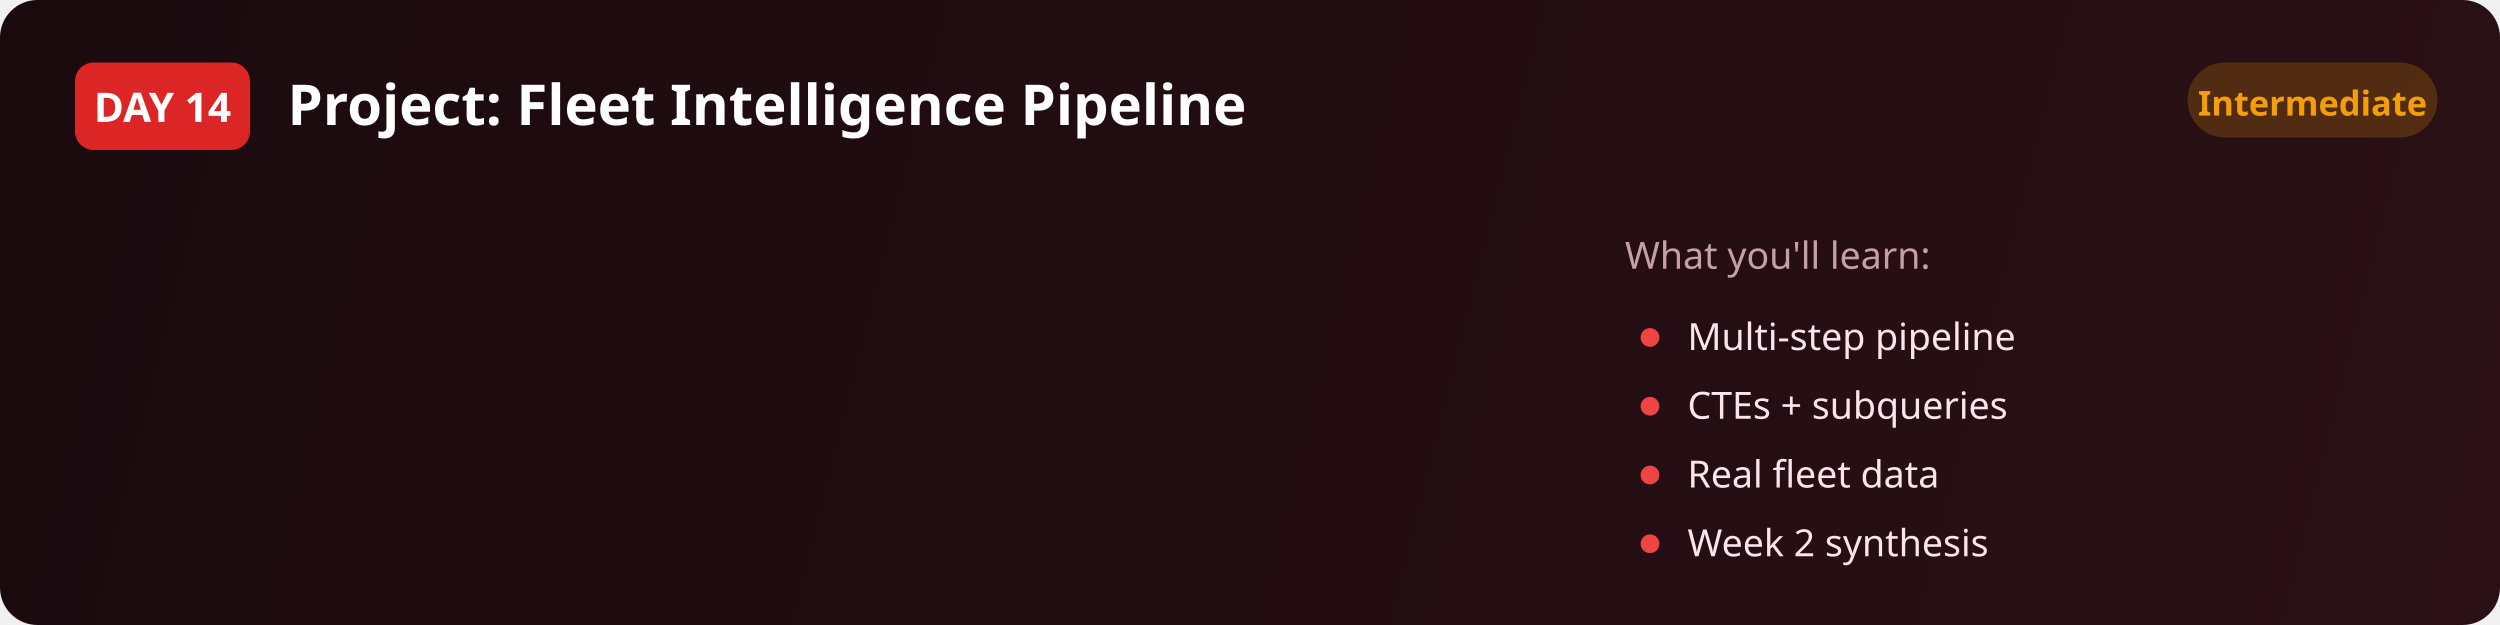
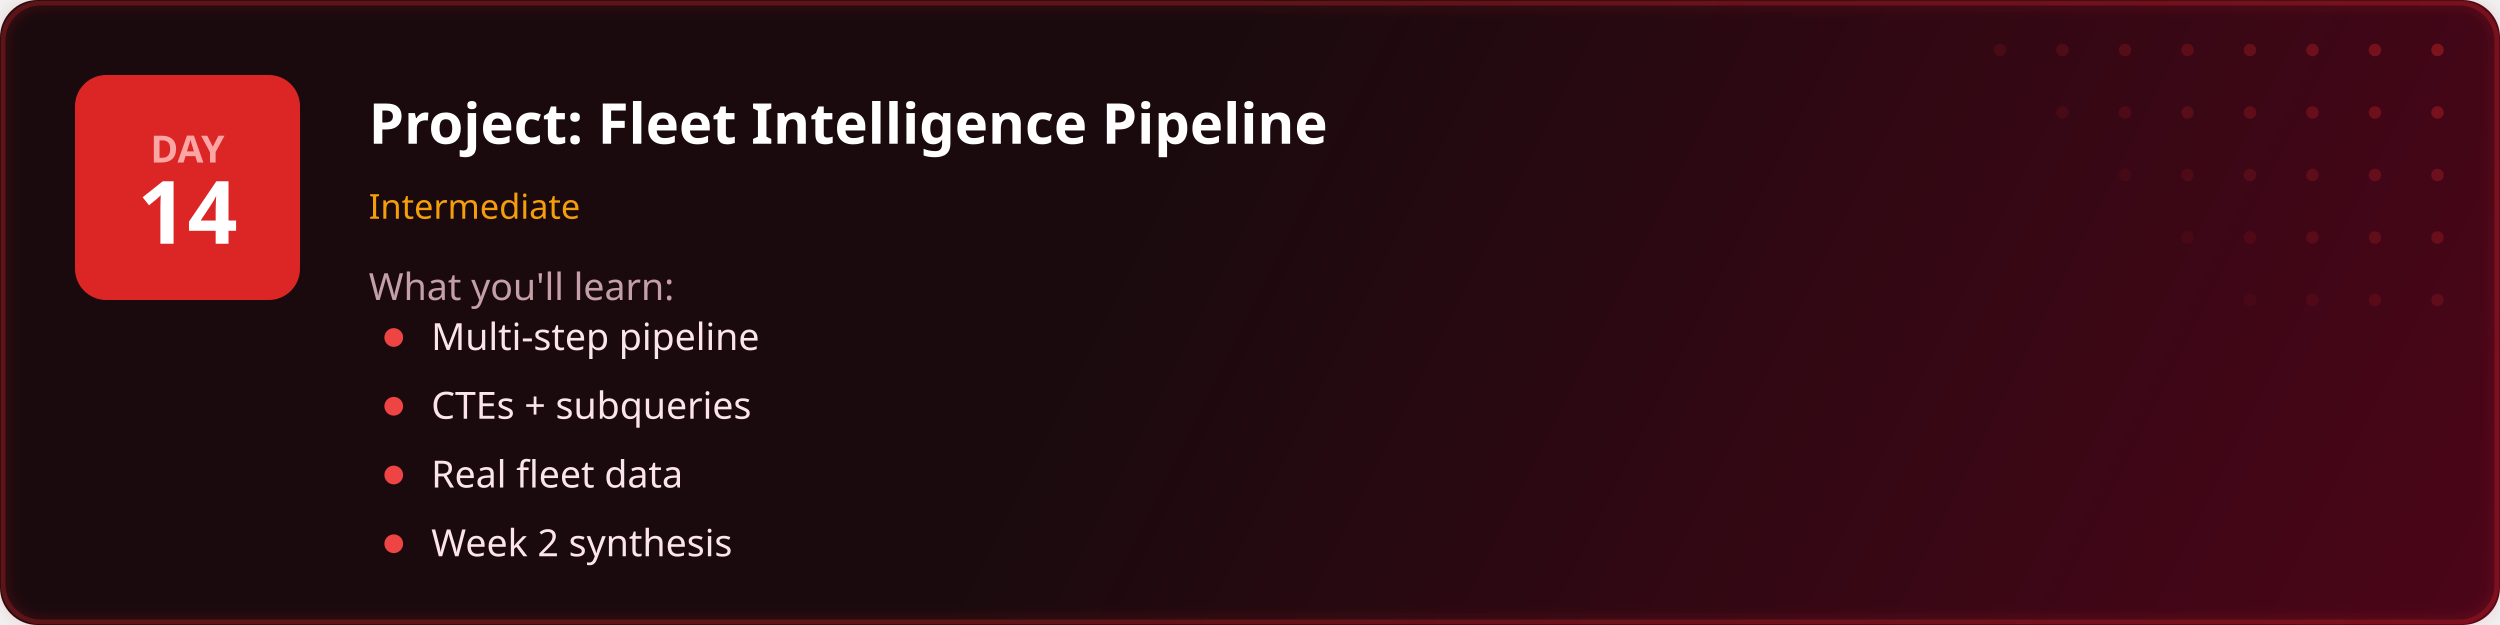
<svg xmlns="http://www.w3.org/2000/svg" viewBox="0 0 800 200" fill="none">
  <defs>
-     <linearGradient id="bg" x1="0" y1="0" x2="800" y2="200" gradientUnits="userSpaceOnUse">
+     <linearGradient id="fbg" x1="400" y1="0" x2="800" y2="200" gradientUnits="userSpaceOnUse">
      <stop offset="0%" stop-color="#1a0a0e" />
-       <stop offset="100%" stop-color="#2a1015" />
+       <stop offset="100%" stop-color="#4c0519" />
    </linearGradient>
+     <filter id="glow">
+       <feGaussianBlur stdDeviation="2" result="blur" />
+       <feMerge>
+         <feMergeNode in="blur" />
+         <feMergeNode in="SourceGraphic" />
+       </feMerge>
+     </filter>
  </defs>
-   <rect width="800" height="200" rx="12" fill="url(#bg)" />
-   <rect x="24" y="20" width="56" height="28" rx="6" fill="#dc2626" />
-   <text x="52" y="39" font-family="Segoe UI, system-ui, sans-serif" font-size="13" font-weight="700" fill="#ffffff" text-anchor="middle">DAY 14</text>
-   <text x="92" y="40" font-family="Segoe UI, system-ui, sans-serif" font-size="18" font-weight="700" fill="#ffffff">Project: Fleet Intelligence Pipeline</text>
-   <text x="520" y="86" font-family="Segoe UI, system-ui, sans-serif" font-size="12" fill="#c4a0a6">What you'll learn:</text>
-   <circle cx="528" cy="108" r="3" fill="#ef4444" />
-   <text x="540" y="112" font-family="Segoe UI, system-ui, sans-serif" font-size="12" fill="#fce4ec">Multi-step pipeline</text>
-   <circle cx="528" cy="130" r="3" fill="#ef4444" />
-   <text x="540" y="134" font-family="Segoe UI, system-ui, sans-serif" font-size="12" fill="#fce4ec">CTEs + subqueries</text>
-   <circle cx="528" cy="152" r="3" fill="#ef4444" />
-   <text x="540" y="156" font-family="Segoe UI, system-ui, sans-serif" font-size="12" fill="#fce4ec">Real fleet data</text>
-   <circle cx="528" cy="174" r="3" fill="#ef4444" />
-   <text x="540" y="178" font-family="Segoe UI, system-ui, sans-serif" font-size="12" fill="#fce4ec">Week 2 synthesis</text>
-   <rect x="700" y="20" width="80" height="24" rx="12" fill="#f59e0b" opacity="0.2" />
-   <text x="740" y="37" font-family="Segoe UI, system-ui, sans-serif" font-size="11" font-weight="600" fill="#f59e0b" text-anchor="middle">Intermediate</text>
+   <rect width="800" height="200" rx="12" fill="url(#fbg)" />
+   <rect x="1" y="1" width="798" height="198" rx="12" fill="none" stroke="#dc2626" stroke-width="1.5" opacity="0.35" filter="url(#glow)" />
+   <circle cx="640" cy="16" r="2" fill="#dc2626" opacity="0.12" />
+   <circle cx="660" cy="16" r="2" fill="#dc2626" opacity="0.15" />
+   <circle cx="680" cy="16" r="2" fill="#dc2626" opacity="0.18" />
+   <circle cx="700" cy="16" r="2" fill="#dc2626" opacity="0.22" />
+   <circle cx="720" cy="16" r="2" fill="#dc2626" opacity="0.26" />
+   <circle cx="740" cy="16" r="2" fill="#dc2626" opacity="0.3" />
+   <circle cx="760" cy="16" r="2" fill="#dc2626" opacity="0.35" />
+   <circle cx="780" cy="16" r="2" fill="#dc2626" opacity="0.4" />
+   <circle cx="660" cy="36" r="2" fill="#dc2626" opacity="0.1" />
+   <circle cx="680" cy="36" r="2" fill="#dc2626" opacity="0.14" />
+   <circle cx="700" cy="36" r="2" fill="#dc2626" opacity="0.18" />
+   <circle cx="720" cy="36" r="2" fill="#dc2626" opacity="0.22" />
+   <circle cx="740" cy="36" r="2" fill="#dc2626" opacity="0.26" />
+   <circle cx="760" cy="36" r="2" fill="#dc2626" opacity="0.3" />
+   <circle cx="780" cy="36" r="2" fill="#dc2626" opacity="0.35" />
+   <circle cx="680" cy="56" r="2" fill="#dc2626" opacity="0.08" />
+   <circle cx="700" cy="56" r="2" fill="#dc2626" opacity="0.12" />
+   <circle cx="720" cy="56" r="2" fill="#dc2626" opacity="0.16" />
+   <circle cx="740" cy="56" r="2" fill="#dc2626" opacity="0.2" />
+   <circle cx="760" cy="56" r="2" fill="#dc2626" opacity="0.24" />
+   <circle cx="780" cy="56" r="2" fill="#dc2626" opacity="0.28" />
+   <circle cx="700" cy="76" r="2" fill="#dc2626" opacity="0.08" />
+   <circle cx="720" cy="76" r="2" fill="#dc2626" opacity="0.12" />
+   <circle cx="740" cy="76" r="2" fill="#dc2626" opacity="0.16" />
+   <circle cx="760" cy="76" r="2" fill="#dc2626" opacity="0.2" />
+   <circle cx="780" cy="76" r="2" fill="#dc2626" opacity="0.24" />
+   <circle cx="720" cy="96" r="2" fill="#dc2626" opacity="0.06" />
+   <circle cx="740" cy="96" r="2" fill="#dc2626" opacity="0.1" />
+   <circle cx="760" cy="96" r="2" fill="#dc2626" opacity="0.14" />
+   <circle cx="780" cy="96" r="2" fill="#dc2626" opacity="0.18" />
+   <rect x="24" y="24" width="72" height="72" rx="10" fill="#dc2626" />
+   <text x="60" y="52" font-family="Segoe UI, system-ui, sans-serif" font-size="12" font-weight="600" fill="#fca5a5" text-anchor="middle">DAY</text>
+   <text x="60" y="78" font-family="Segoe UI, system-ui, sans-serif" font-size="28" font-weight="800" fill="#ffffff" text-anchor="middle">14</text>
+   <text x="118" y="46" font-family="Segoe UI, system-ui, sans-serif" font-size="18" font-weight="700" fill="#ffffff">Project: Fleet Intelligence Pipeline</text>
+   <text x="118" y="70" font-family="Segoe UI, system-ui, sans-serif" font-size="11" fill="#f59e0b">Intermediate</text>
+   <text x="118" y="96" font-family="Segoe UI, system-ui, sans-serif" font-size="12" fill="#c4a0a6">What you'll learn:</text>
+   <circle cx="126" cy="108" r="3" fill="#ef4444" />
+   <text x="138" y="112" font-family="Segoe UI, system-ui, sans-serif" font-size="12" fill="#fce4ec">Multi-step pipeline</text>
+   <circle cx="126" cy="130" r="3" fill="#ef4444" />
+   <text x="138" y="134" font-family="Segoe UI, system-ui, sans-serif" font-size="12" fill="#fce4ec">CTEs + subqueries</text>
+   <circle cx="126" cy="152" r="3" fill="#ef4444" />
+   <text x="138" y="156" font-family="Segoe UI, system-ui, sans-serif" font-size="12" fill="#fce4ec">Real fleet data</text>
+   <circle cx="126" cy="174" r="3" fill="#ef4444" />
+   <text x="138" y="178" font-family="Segoe UI, system-ui, sans-serif" font-size="12" fill="#fce4ec">Week 2 synthesis</text>
</svg>
